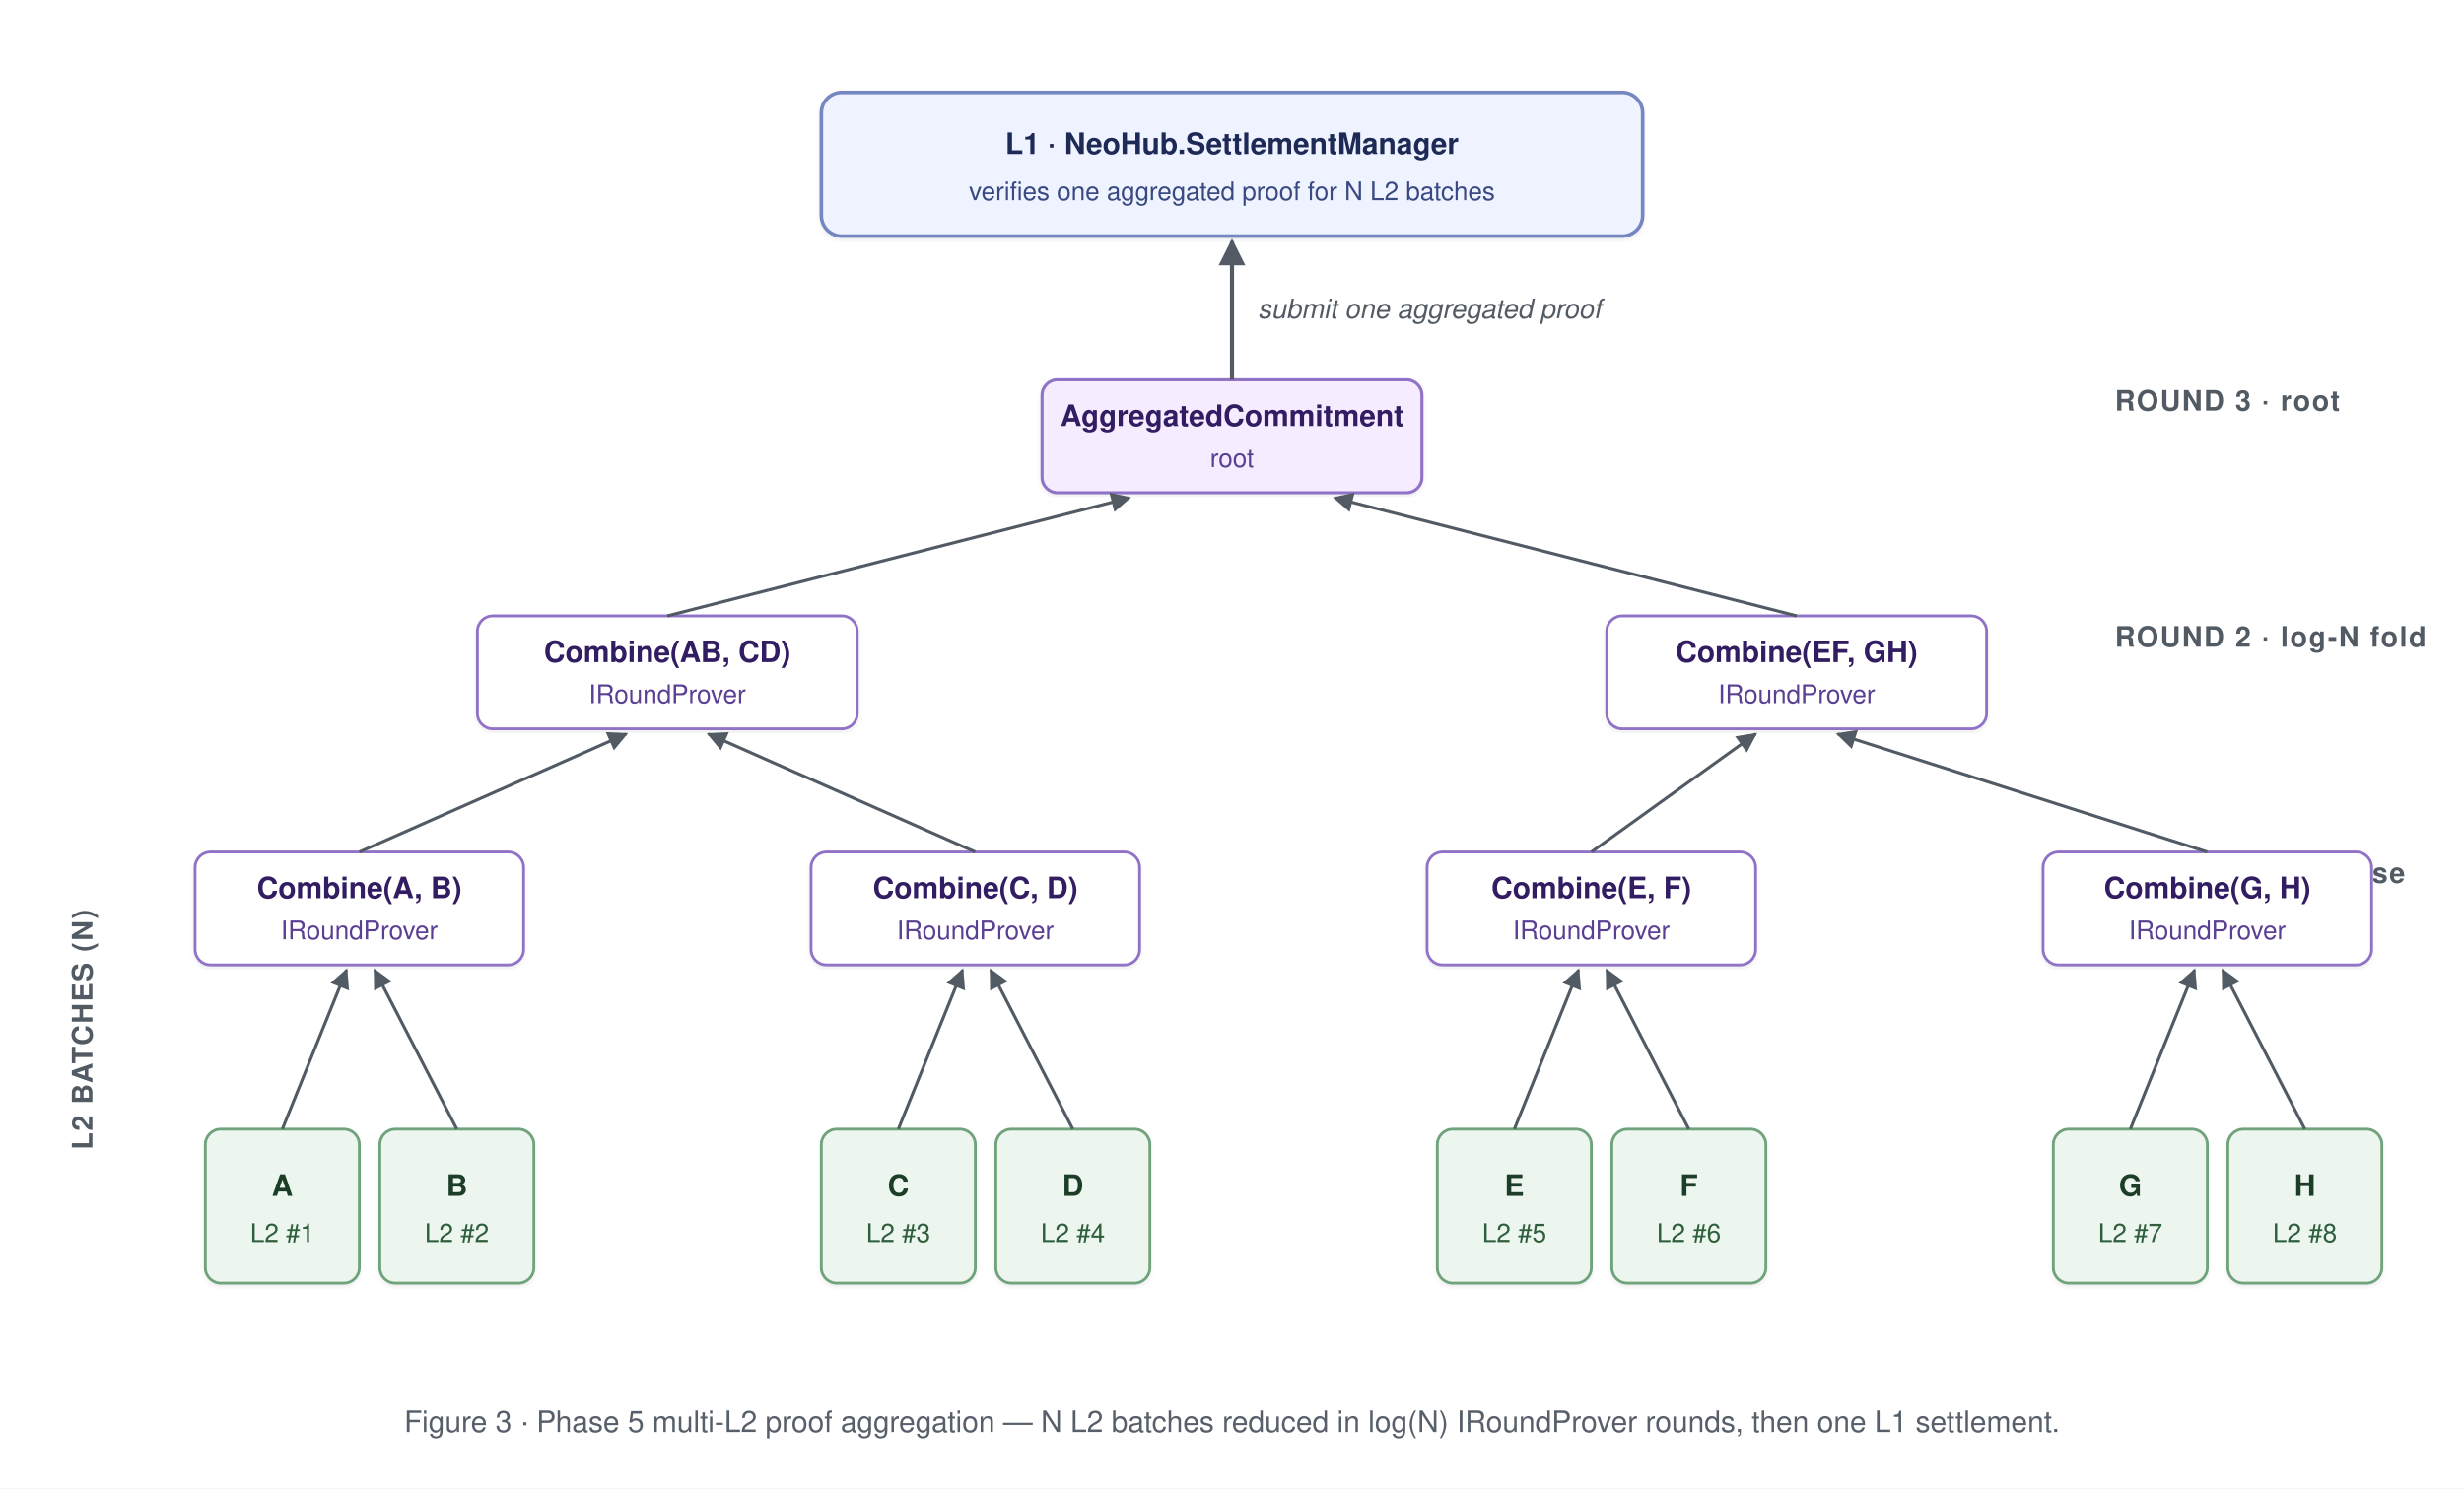
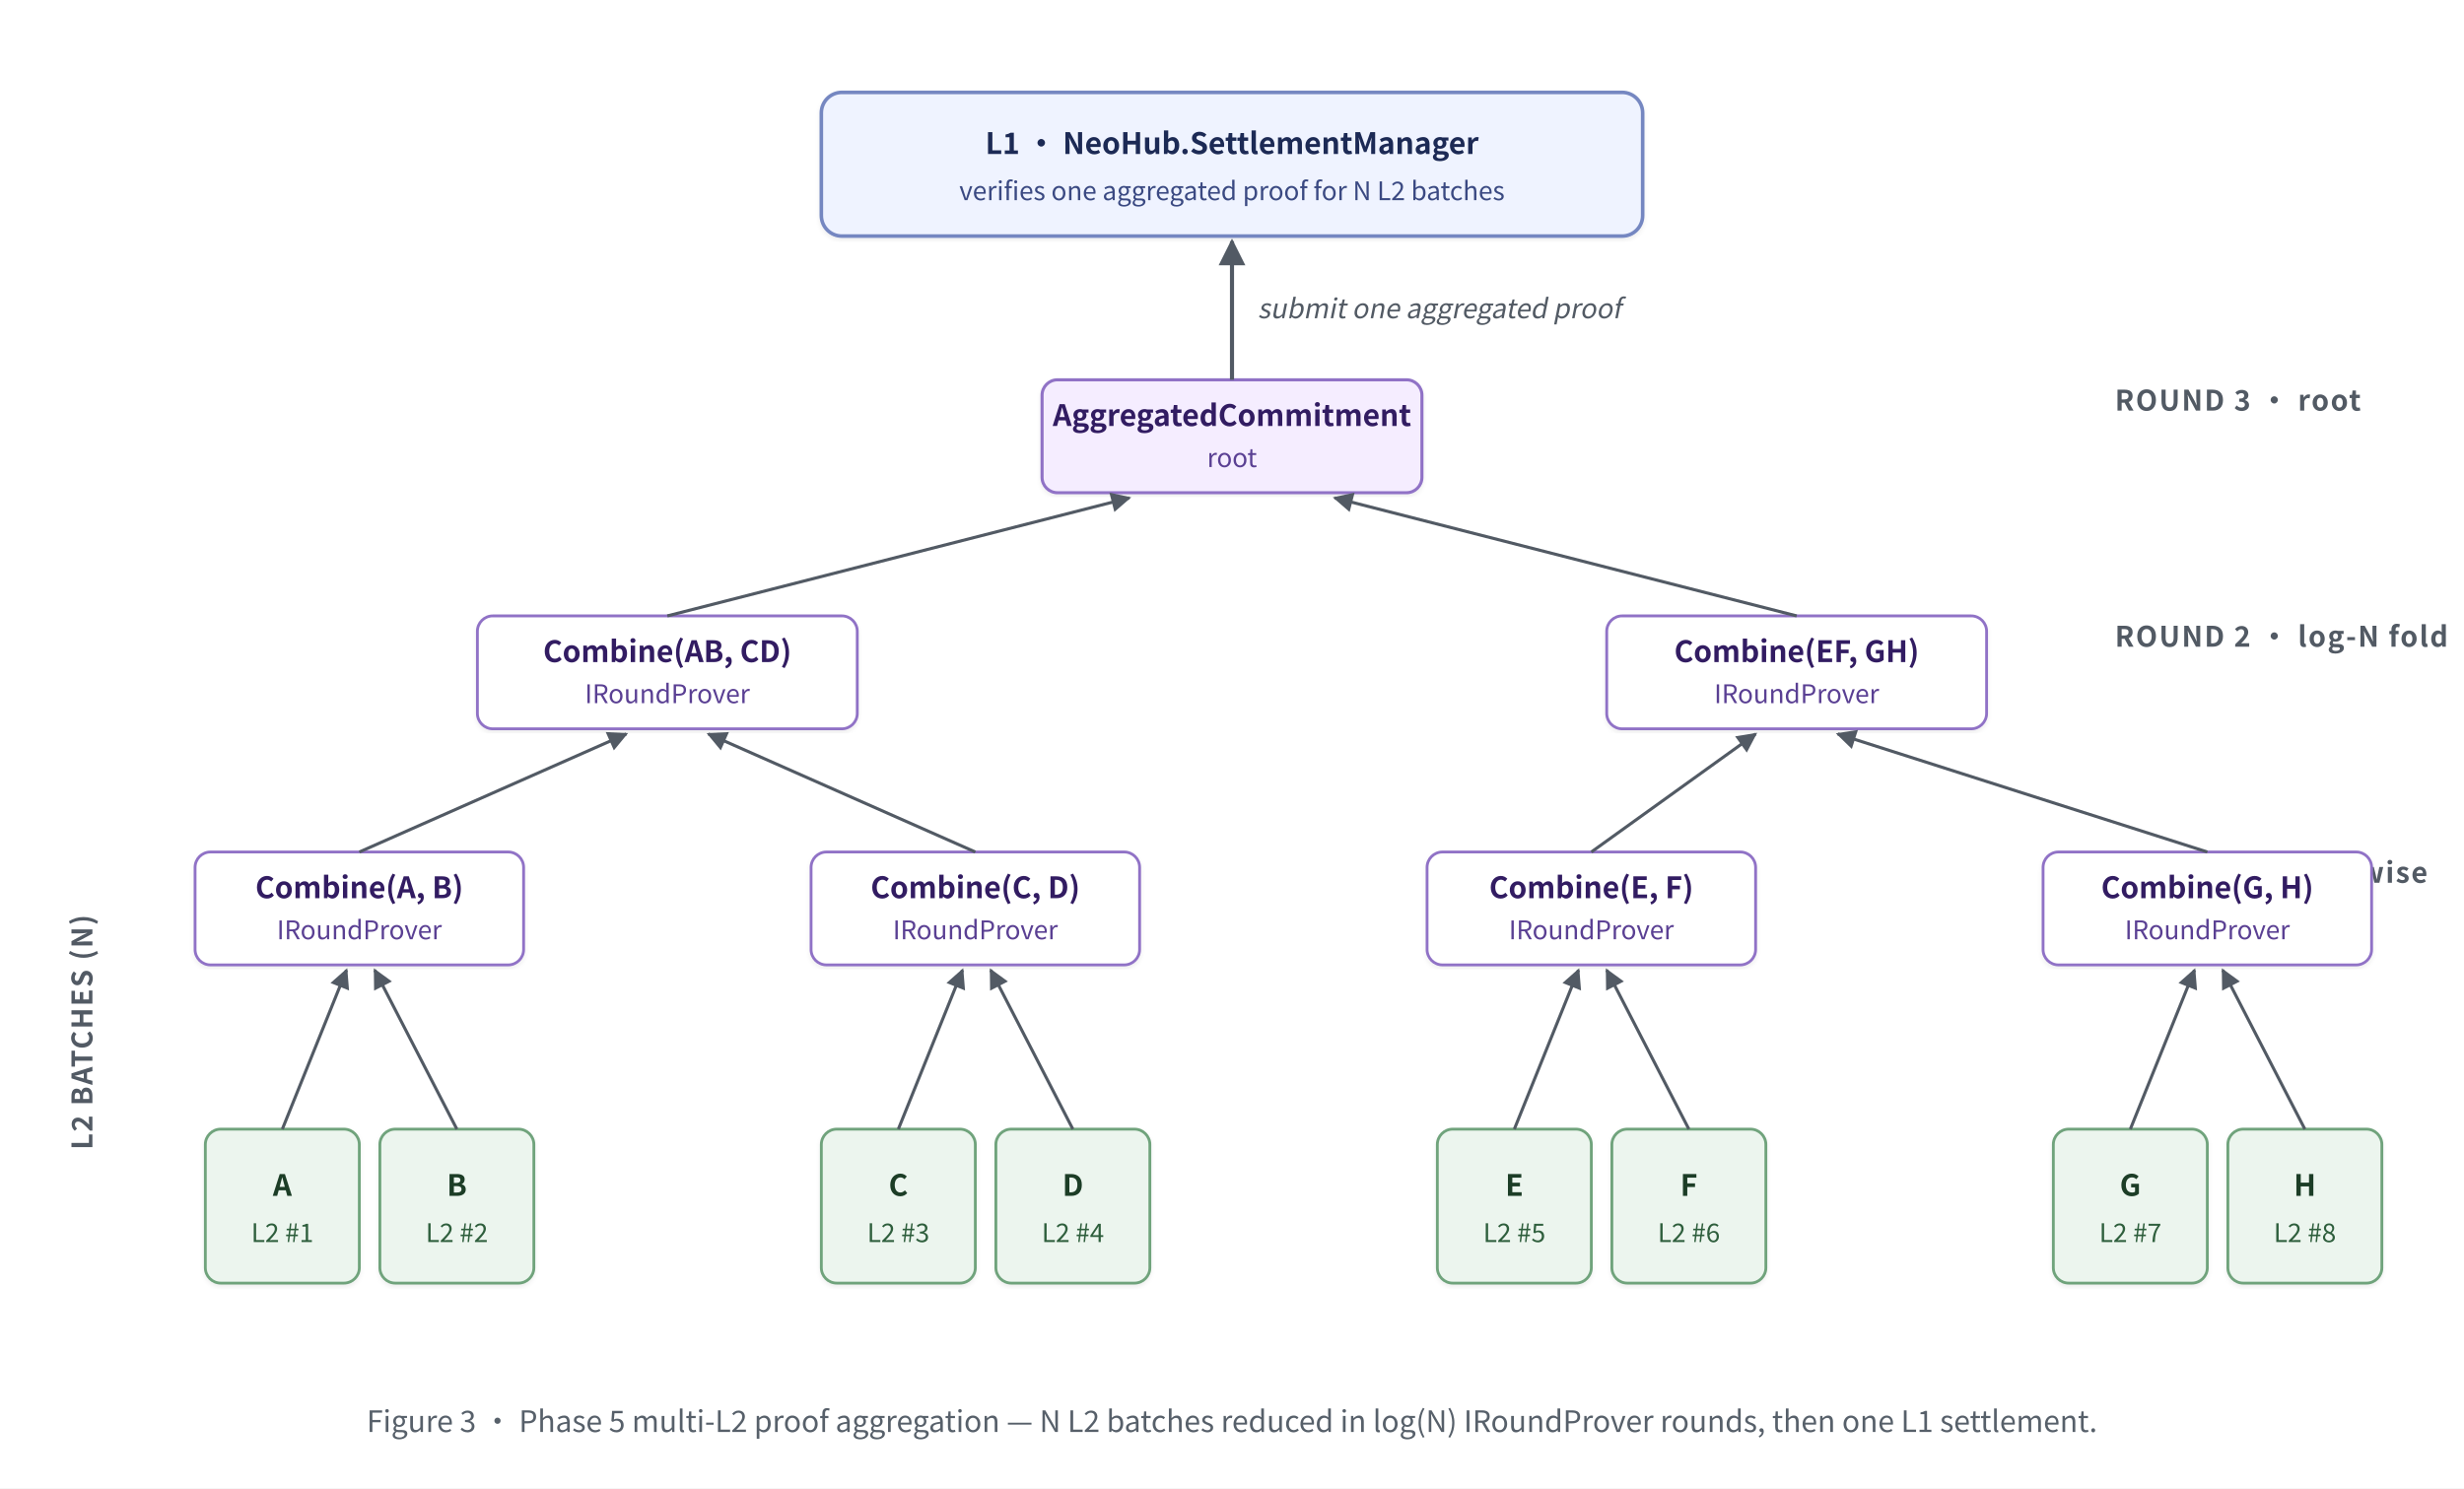
- <svg xmlns="http://www.w3.org/2000/svg" viewBox="0 0 960 580" font-family="-apple-system, BlinkMacSystemFont, 'Segoe UI', Helvetica, Arial, sans-serif" role="img" aria-labelledby="t3 d3">
+ <svg xmlns="http://www.w3.org/2000/svg" viewBox="0 0 960 580" font-family="'Noto Sans CJK SC', -apple-system, BlinkMacSystemFont, 'Segoe UI', Helvetica, Arial, sans-serif" role="img" aria-labelledby="t3 d3">
  <defs>
    <marker id="ah3" viewBox="0 0 10 10" refX="9" refY="5" markerWidth="6.5" markerHeight="6.5" orient="auto">
      <path d="M0,0 L10,5 L0,10 Z" fill="#525a64" />
    </marker>
    <filter id="card3" x="-3%" y="-4%" width="106%" height="108%">
      <feDropShadow dx="0" dy="1" stdDeviation="0.9" flood-color="#000" flood-opacity="0.07" />
    </filter>
    <style>
      .node-title  { font-size: 11.5px; font-weight: 600; }
      .node-sub    { font-size: 10px; }
      .round-lbl   { font-size: 11px; font-weight: 700; letter-spacing: 0.6px; fill: #525a64; }
      .edge-lbl    { font-size: 10.5px; font-style: italic; fill: #525a64; }
      .caption     { font-size: 11.5px; fill: #57606a; }
    </style>
  </defs>
  <rect width="960" height="580" fill="#ffffff" />
  <g filter="url(#card3)">
    <rect x="320" y="36" width="320" height="56" rx="8" fill="#eff3ff" stroke="#7587c1" stroke-width="1.4" />
    <text x="480" y="60" text-anchor="middle" class="node-title" fill="#1e2a55">L1 · NeoHub.SettlementManager</text>
    <text x="480" y="78" text-anchor="middle" class="node-sub" fill="#3a4a82">verifies one aggregated proof for N L2 batches</text>
  </g>
  <text x="824" y="160" class="round-lbl">ROUND 3 · root</text>
  <g filter="url(#card3)">
    <rect x="406" y="148" width="148" height="44" rx="6" fill="#f5edff" stroke="#9072c6" stroke-width="1.2" />
    <text x="480" y="166" text-anchor="middle" class="node-title" fill="#321d62">AggregatedCommitment</text>
    <text x="480" y="182" text-anchor="middle" class="node-sub" fill="#5a3f93">root</text>
  </g>
  <text x="824" y="252" class="round-lbl">ROUND 2 · log-N fold</text>
  <g filter="url(#card3)">
    <rect x="186" y="240" width="148" height="44" rx="6" fill="#fff" stroke="#9072c6" stroke-width="1.1" />
    <text x="260" y="258" text-anchor="middle" class="node-title" fill="#321d62">Combine(AB, CD)</text>
    <text x="260" y="274" text-anchor="middle" class="node-sub" fill="#5a3f93">IRoundProver</text>
    <rect x="626" y="240" width="148" height="44" rx="6" fill="#fff" stroke="#9072c6" stroke-width="1.1" />
    <text x="700" y="258" text-anchor="middle" class="node-title" fill="#321d62">Combine(EF, GH)</text>
    <text x="700" y="274" text-anchor="middle" class="node-sub" fill="#5a3f93">IRoundProver</text>
  </g>
  <text x="824" y="344" class="round-lbl">ROUND 1 · pairwise</text>
  <g filter="url(#card3)">
    <rect x="76" y="332" width="128" height="44" rx="6" fill="#fff" stroke="#9072c6" stroke-width="1.1" />
    <text x="140" y="350" text-anchor="middle" class="node-title" fill="#321d62">Combine(A, B)</text>
    <text x="140" y="366" text-anchor="middle" class="node-sub" fill="#5a3f93">IRoundProver</text>
    <rect x="316" y="332" width="128" height="44" rx="6" fill="#fff" stroke="#9072c6" stroke-width="1.1" />
    <text x="380" y="350" text-anchor="middle" class="node-title" fill="#321d62">Combine(C, D)</text>
    <text x="380" y="366" text-anchor="middle" class="node-sub" fill="#5a3f93">IRoundProver</text>
    <rect x="556" y="332" width="128" height="44" rx="6" fill="#fff" stroke="#9072c6" stroke-width="1.1" />
    <text x="620" y="350" text-anchor="middle" class="node-title" fill="#321d62">Combine(E, F)</text>
    <text x="620" y="366" text-anchor="middle" class="node-sub" fill="#5a3f93">IRoundProver</text>
    <rect x="796" y="332" width="128" height="44" rx="6" fill="#fff" stroke="#9072c6" stroke-width="1.1" />
    <text x="860" y="350" text-anchor="middle" class="node-title" fill="#321d62">Combine(G, H)</text>
    <text x="860" y="366" text-anchor="middle" class="node-sub" fill="#5a3f93">IRoundProver</text>
  </g>
  <text x="36" y="448" class="round-lbl" transform="rotate(-90 36 448)">L2 BATCHES (N)</text>
  <g filter="url(#card3)">
    <rect x="80" y="440" width="60" height="60" rx="6" fill="#ecf5ee" stroke="#6fa37b" stroke-width="1.1" />
    <text x="110" y="466" text-anchor="middle" class="node-title" fill="#1c3d27">A</text>
    <text x="110" y="484" text-anchor="middle" class="node-sub" fill="#2f5e3c">L2 #1</text>
    <rect x="148" y="440" width="60" height="60" rx="6" fill="#ecf5ee" stroke="#6fa37b" stroke-width="1.1" />
    <text x="178" y="466" text-anchor="middle" class="node-title" fill="#1c3d27">B</text>
    <text x="178" y="484" text-anchor="middle" class="node-sub" fill="#2f5e3c">L2 #2</text>
    <rect x="320" y="440" width="60" height="60" rx="6" fill="#ecf5ee" stroke="#6fa37b" stroke-width="1.1" />
    <text x="350" y="466" text-anchor="middle" class="node-title" fill="#1c3d27">C</text>
    <text x="350" y="484" text-anchor="middle" class="node-sub" fill="#2f5e3c">L2 #3</text>
    <rect x="388" y="440" width="60" height="60" rx="6" fill="#ecf5ee" stroke="#6fa37b" stroke-width="1.1" />
    <text x="418" y="466" text-anchor="middle" class="node-title" fill="#1c3d27">D</text>
    <text x="418" y="484" text-anchor="middle" class="node-sub" fill="#2f5e3c">L2 #4</text>
    <rect x="560" y="440" width="60" height="60" rx="6" fill="#ecf5ee" stroke="#6fa37b" stroke-width="1.1" />
    <text x="590" y="466" text-anchor="middle" class="node-title" fill="#1c3d27">E</text>
    <text x="590" y="484" text-anchor="middle" class="node-sub" fill="#2f5e3c">L2 #5</text>
    <rect x="628" y="440" width="60" height="60" rx="6" fill="#ecf5ee" stroke="#6fa37b" stroke-width="1.1" />
    <text x="658" y="466" text-anchor="middle" class="node-title" fill="#1c3d27">F</text>
    <text x="658" y="484" text-anchor="middle" class="node-sub" fill="#2f5e3c">L2 #6</text>
    <rect x="800" y="440" width="60" height="60" rx="6" fill="#ecf5ee" stroke="#6fa37b" stroke-width="1.1" />
    <text x="830" y="466" text-anchor="middle" class="node-title" fill="#1c3d27">G</text>
    <text x="830" y="484" text-anchor="middle" class="node-sub" fill="#2f5e3c">L2 #7</text>
    <rect x="868" y="440" width="60" height="60" rx="6" fill="#ecf5ee" stroke="#6fa37b" stroke-width="1.1" />
    <text x="898" y="466" text-anchor="middle" class="node-title" fill="#1c3d27">H</text>
    <text x="898" y="484" text-anchor="middle" class="node-sub" fill="#2f5e3c">L2 #8</text>
  </g>
  <line x1="110" y1="440" x2="135" y2="378" stroke="#525a64" stroke-width="1.2" marker-end="url(#ah3)" />
  <line x1="178" y1="440" x2="146" y2="378" stroke="#525a64" stroke-width="1.2" marker-end="url(#ah3)" />
  <line x1="350" y1="440" x2="375" y2="378" stroke="#525a64" stroke-width="1.2" marker-end="url(#ah3)" />
  <line x1="418" y1="440" x2="386" y2="378" stroke="#525a64" stroke-width="1.2" marker-end="url(#ah3)" />
  <line x1="590" y1="440" x2="615" y2="378" stroke="#525a64" stroke-width="1.2" marker-end="url(#ah3)" />
  <line x1="658" y1="440" x2="626" y2="378" stroke="#525a64" stroke-width="1.2" marker-end="url(#ah3)" />
  <line x1="830" y1="440" x2="855" y2="378" stroke="#525a64" stroke-width="1.2" marker-end="url(#ah3)" />
  <line x1="898" y1="440" x2="866" y2="378" stroke="#525a64" stroke-width="1.2" marker-end="url(#ah3)" />
  <line x1="140" y1="332" x2="244" y2="286" stroke="#525a64" stroke-width="1.2" marker-end="url(#ah3)" />
  <line x1="380" y1="332" x2="276" y2="286" stroke="#525a64" stroke-width="1.2" marker-end="url(#ah3)" />
  <line x1="620" y1="332" x2="684" y2="286" stroke="#525a64" stroke-width="1.2" marker-end="url(#ah3)" />
  <line x1="860" y1="332" x2="716" y2="286" stroke="#525a64" stroke-width="1.2" marker-end="url(#ah3)" />
  <line x1="260" y1="240" x2="440" y2="194" stroke="#525a64" stroke-width="1.2" marker-end="url(#ah3)" />
  <line x1="700" y1="240" x2="520" y2="194" stroke="#525a64" stroke-width="1.2" marker-end="url(#ah3)" />
  <line x1="480" y1="148" x2="480" y2="94" stroke="#525a64" stroke-width="1.6" marker-end="url(#ah3)" />
  <text x="490" y="124" class="edge-lbl">submit one aggregated proof</text>
  <text x="480" y="558" text-anchor="middle" class="caption">Figure 3 · Phase 5 multi-L2 proof aggregation — N L2 batches reduced in log(N) IRoundProver rounds, then one L1 settlement.</text>
</svg>
